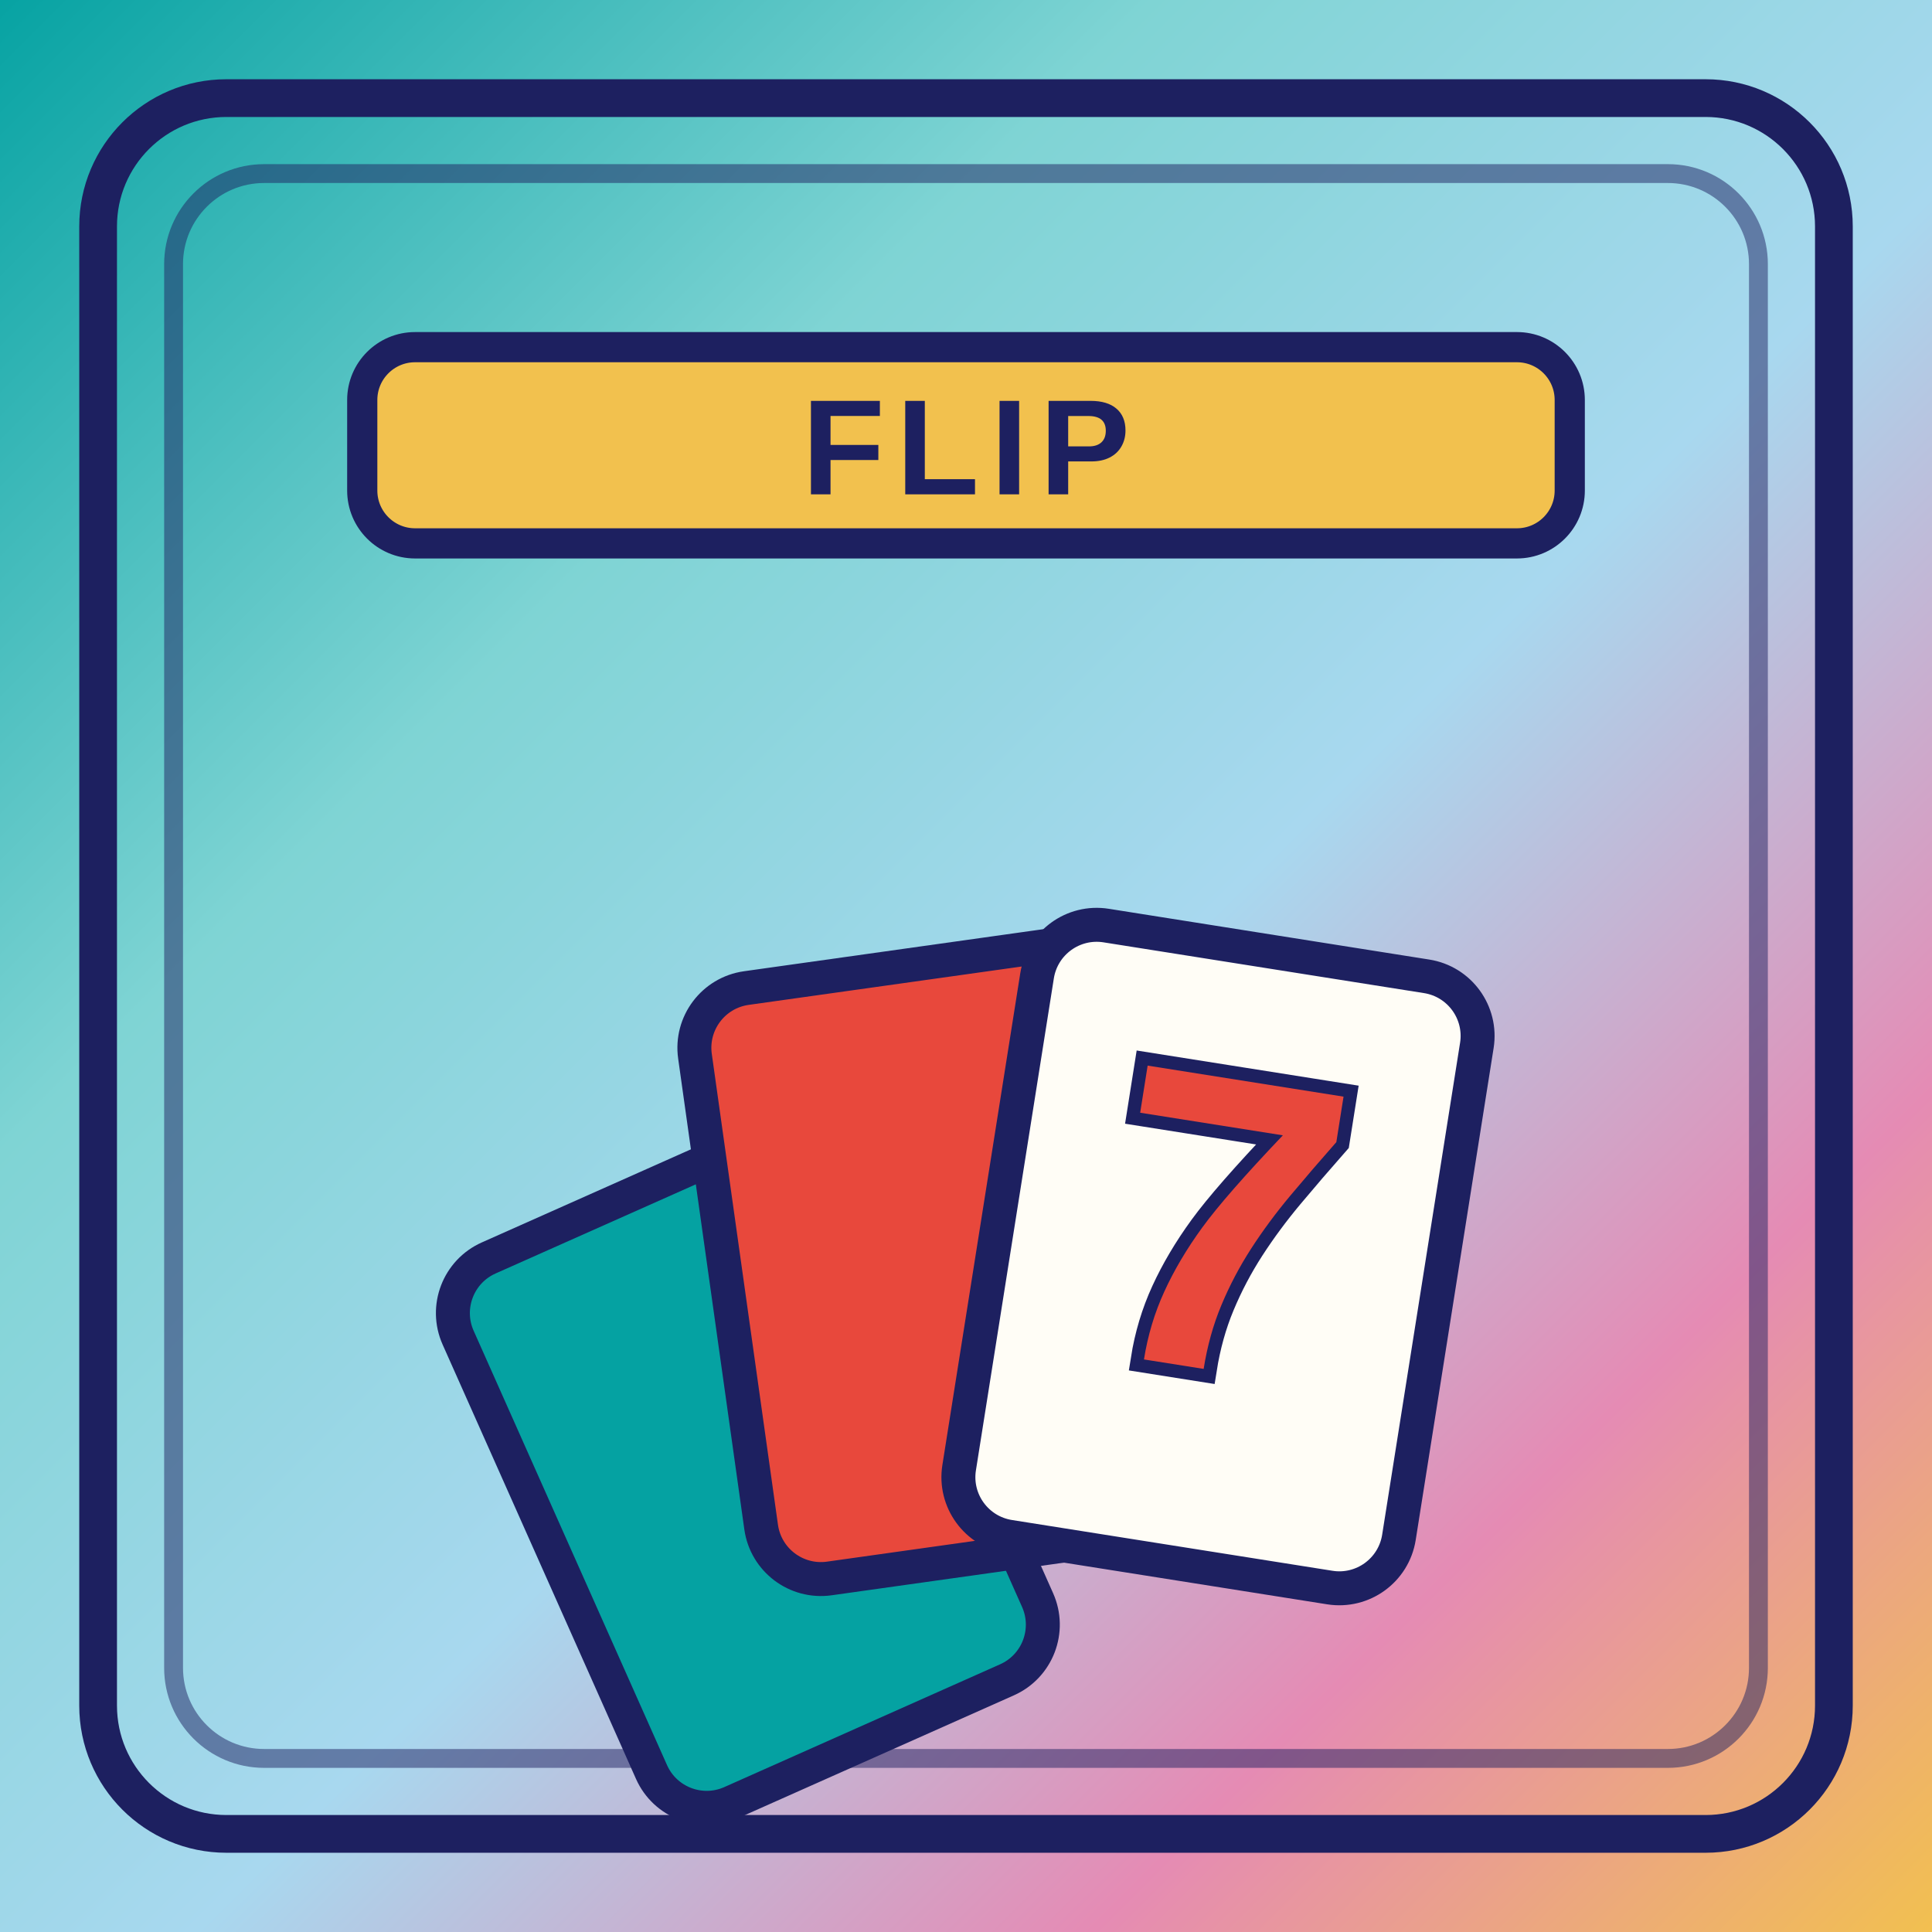
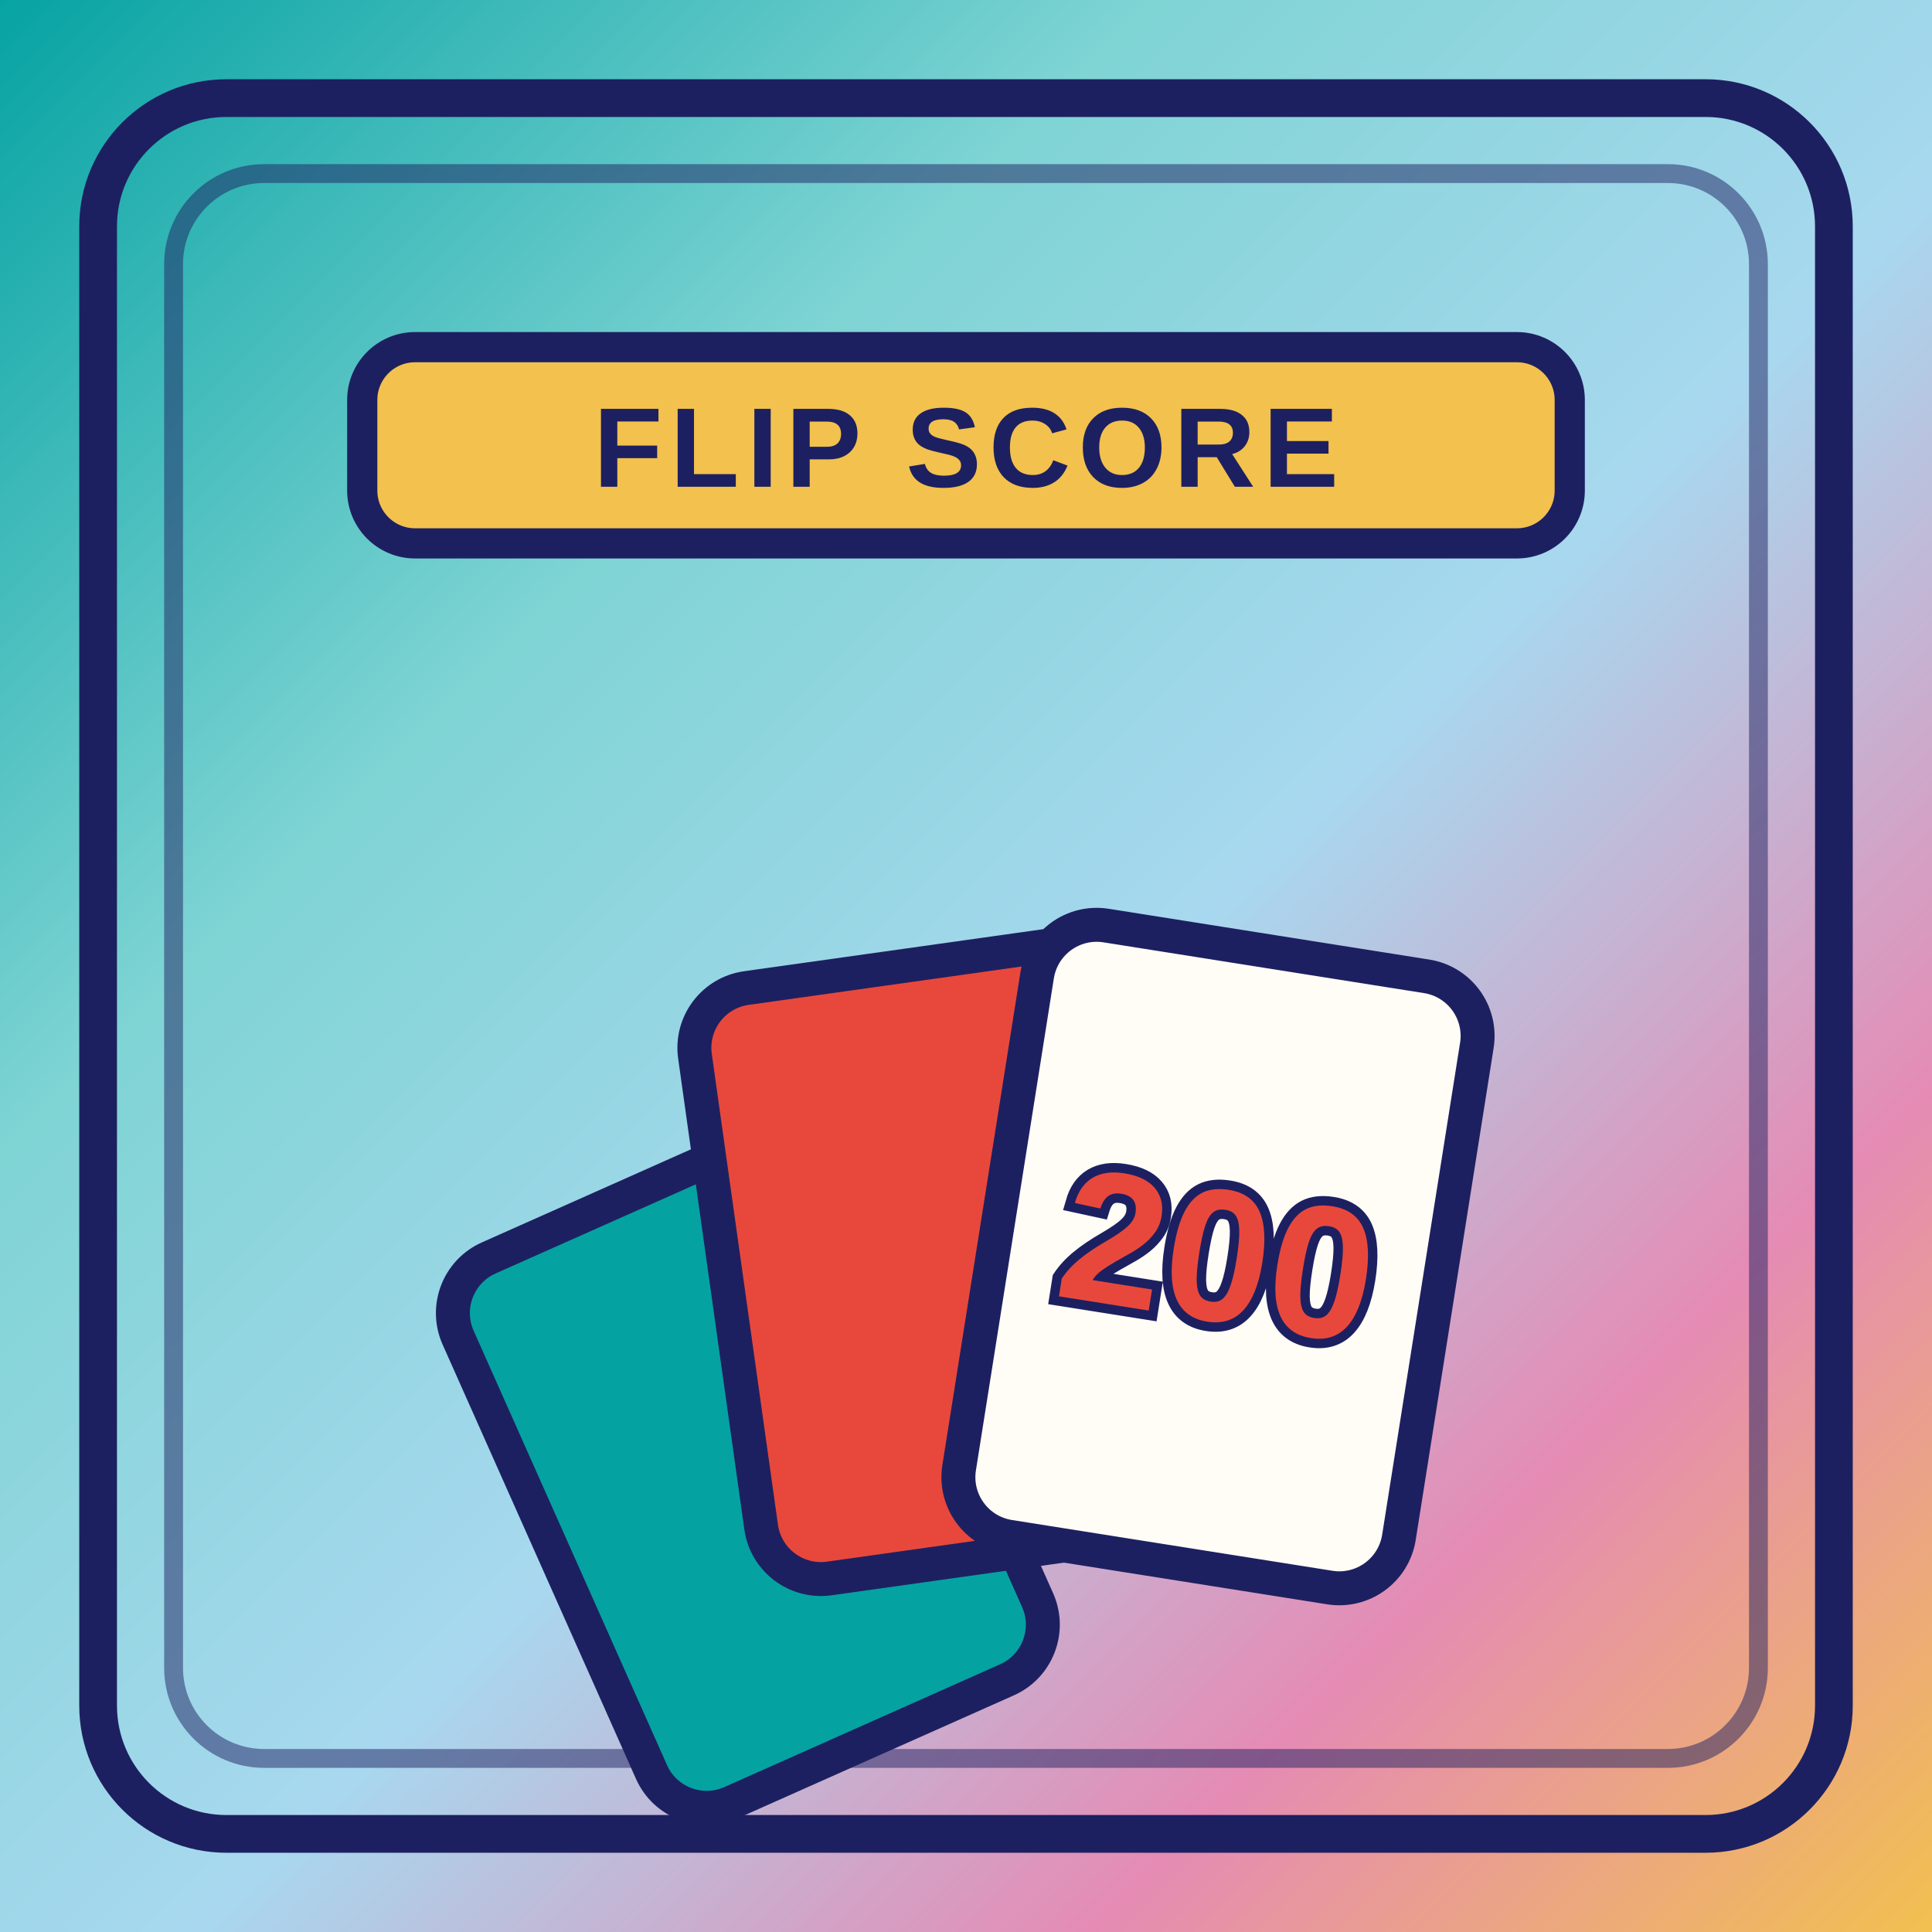
<svg xmlns="http://www.w3.org/2000/svg" viewBox="0 0 512 512" width="512" height="512" role="img" aria-label="Flip Score">
  <defs>
    <linearGradient id="foil" x1="0" y1="0" x2="1" y2="1">
      <stop offset="0" stop-color="#05a2a2" />
      <stop offset="0.3" stop-color="#7fd4d4" />
      <stop offset="0.55" stop-color="#a8d8ef" />
      <stop offset="0.78" stop-color="#e58bb4" />
      <stop offset="1" stop-color="#f2c14e" />
    </linearGradient>
  </defs>
  <rect width="512" height="512" fill="url(#foil)" />
  <rect x="26" y="26" width="460" height="460" rx="34" fill="none" stroke="#1d2060" stroke-width="10" />
  <rect x="46" y="46" width="420" height="420" rx="24" fill="none" stroke="#1d2060" stroke-width="5" opacity="0.5" />
  <g transform="translate(256 288)">
    <g transform="rotate(-24) translate(-150 -10)">
      <rect x="0" y="0" width="112" height="158" rx="16" fill="#05a2a2" stroke="#1d2060" stroke-width="9" />
    </g>
    <g transform="rotate(-8) translate(-70 -34)">
      <rect x="0" y="0" width="112" height="158" rx="16" fill="#e8483c" stroke="#1d2060" stroke-width="9" />
    </g>
    <g transform="rotate(9) translate(14 -48)">
      <rect x="0" y="0" width="118" height="164" rx="16" fill="#fffdf6" stroke="#1d2060" stroke-width="9" />
-       <text x="59" y="112" font-family="Arial Black, Arial, sans-serif" font-size="112" font-weight="900" text-anchor="middle" fill="#e8483c" stroke="#1d2060" stroke-width="7" paint-order="stroke">7</text>
+       <text x="59" y="99" font-family="Arial Black, Arial, sans-serif" font-size="50" font-weight="900" text-anchor="middle" fill="#e8483c" stroke="#1d2060" stroke-width="5" paint-order="stroke">200</text>
    </g>
  </g>
  <rect x="96" y="92" width="320" height="52" rx="14" fill="#f2c14e" stroke="#1d2060" stroke-width="8" />
-   <text x="256" y="131" font-family="Arial Black, Arial, sans-serif" font-size="36" font-weight="900" letter-spacing="3" text-anchor="middle" fill="#1d2060">FLIP</text>
+   <text x="256" y="129" font-family="Arial Black, Arial, sans-serif" font-size="30" font-weight="900" letter-spacing="2" text-anchor="middle" fill="#1d2060">FLIP SCORE</text>
</svg>
